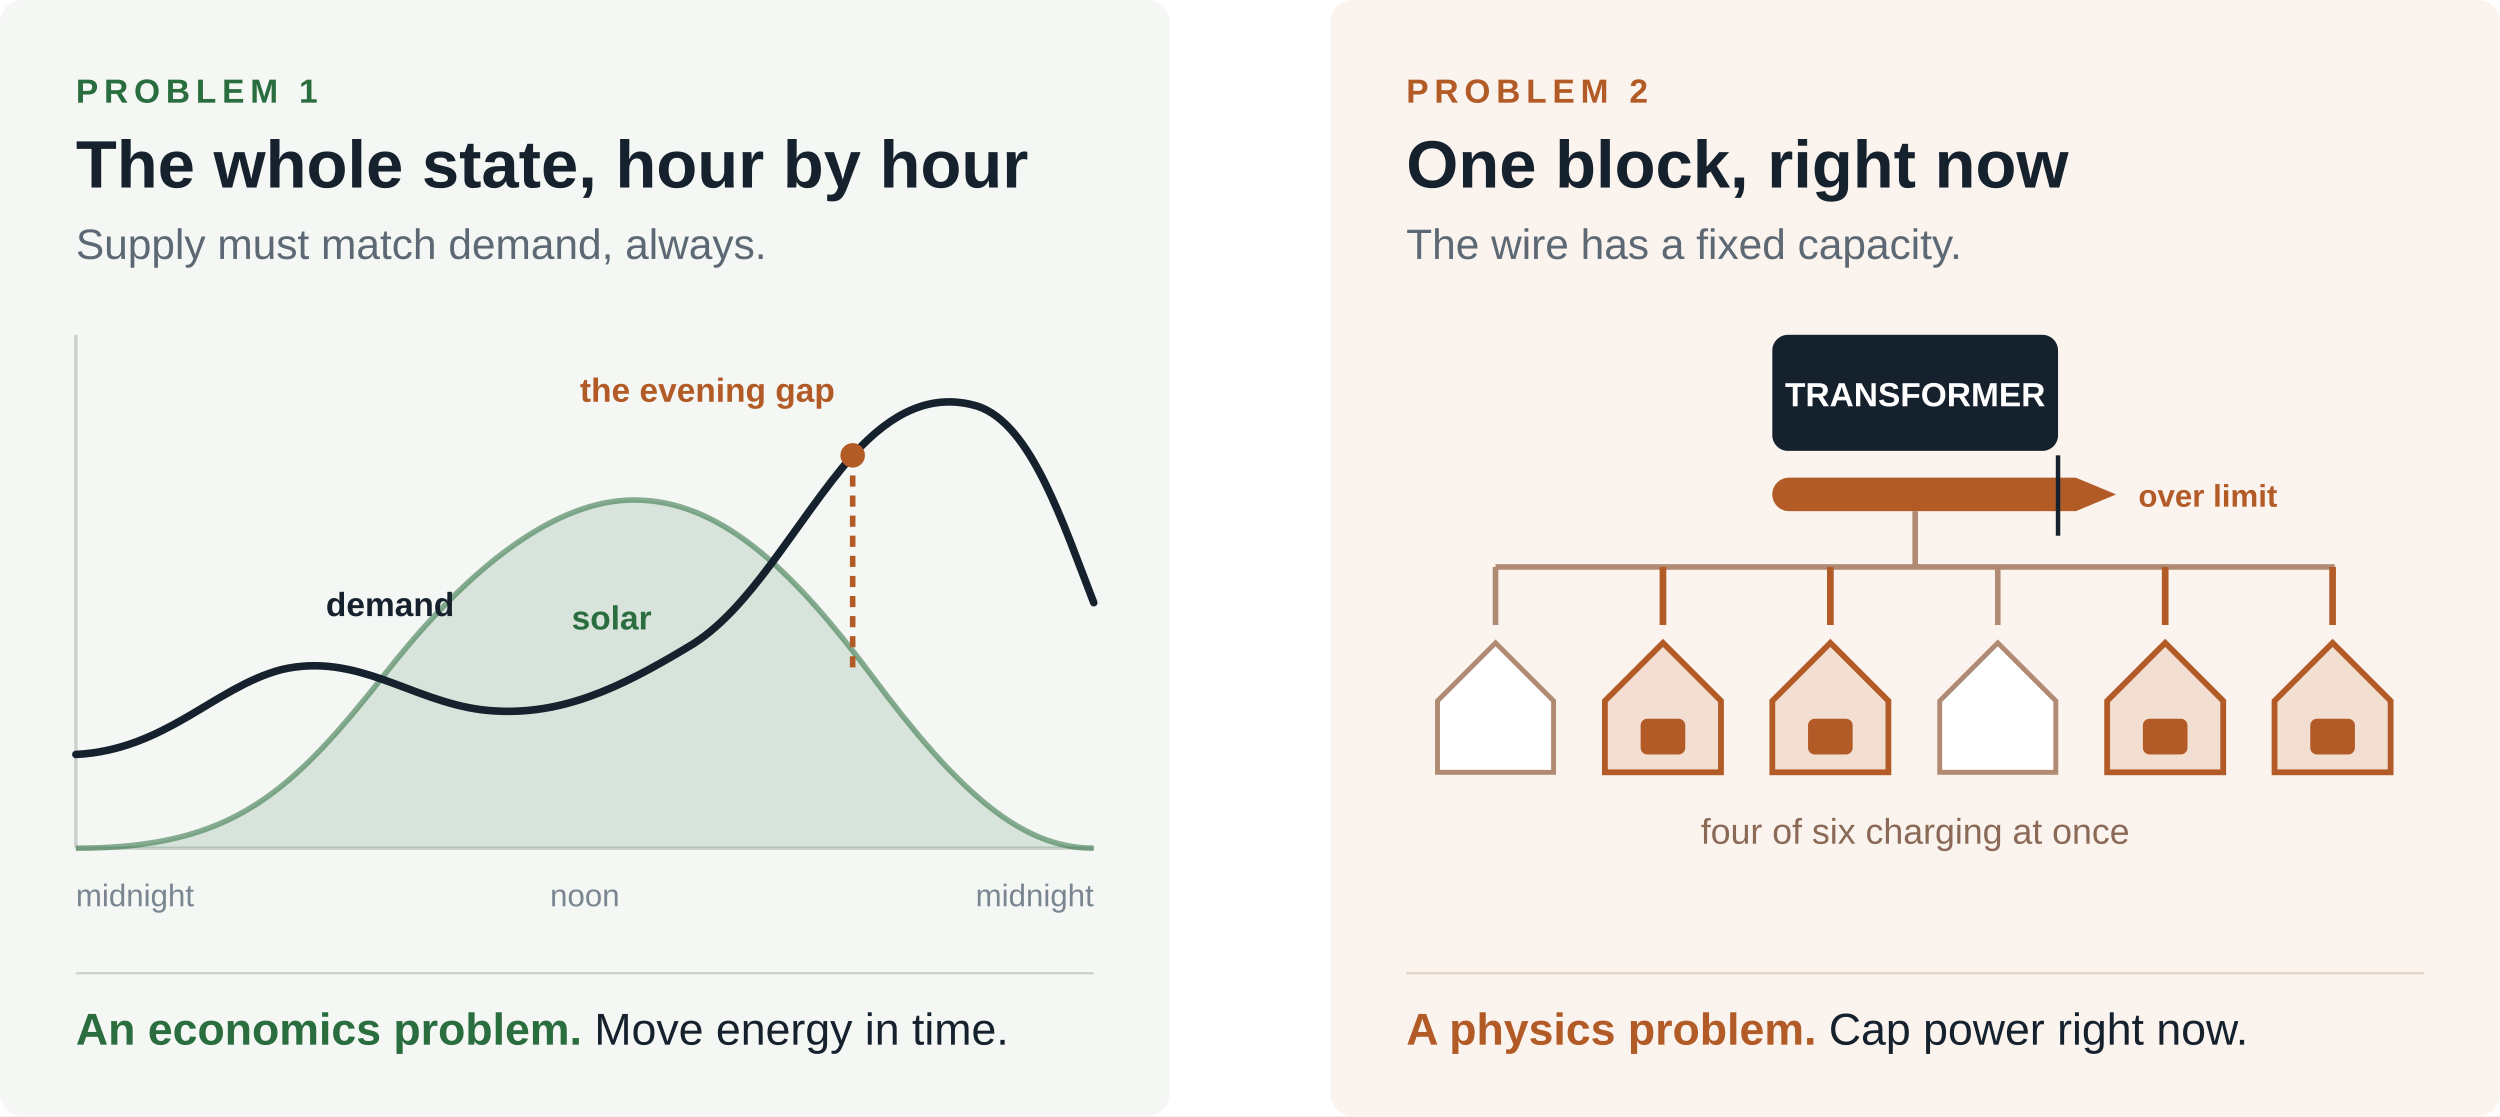
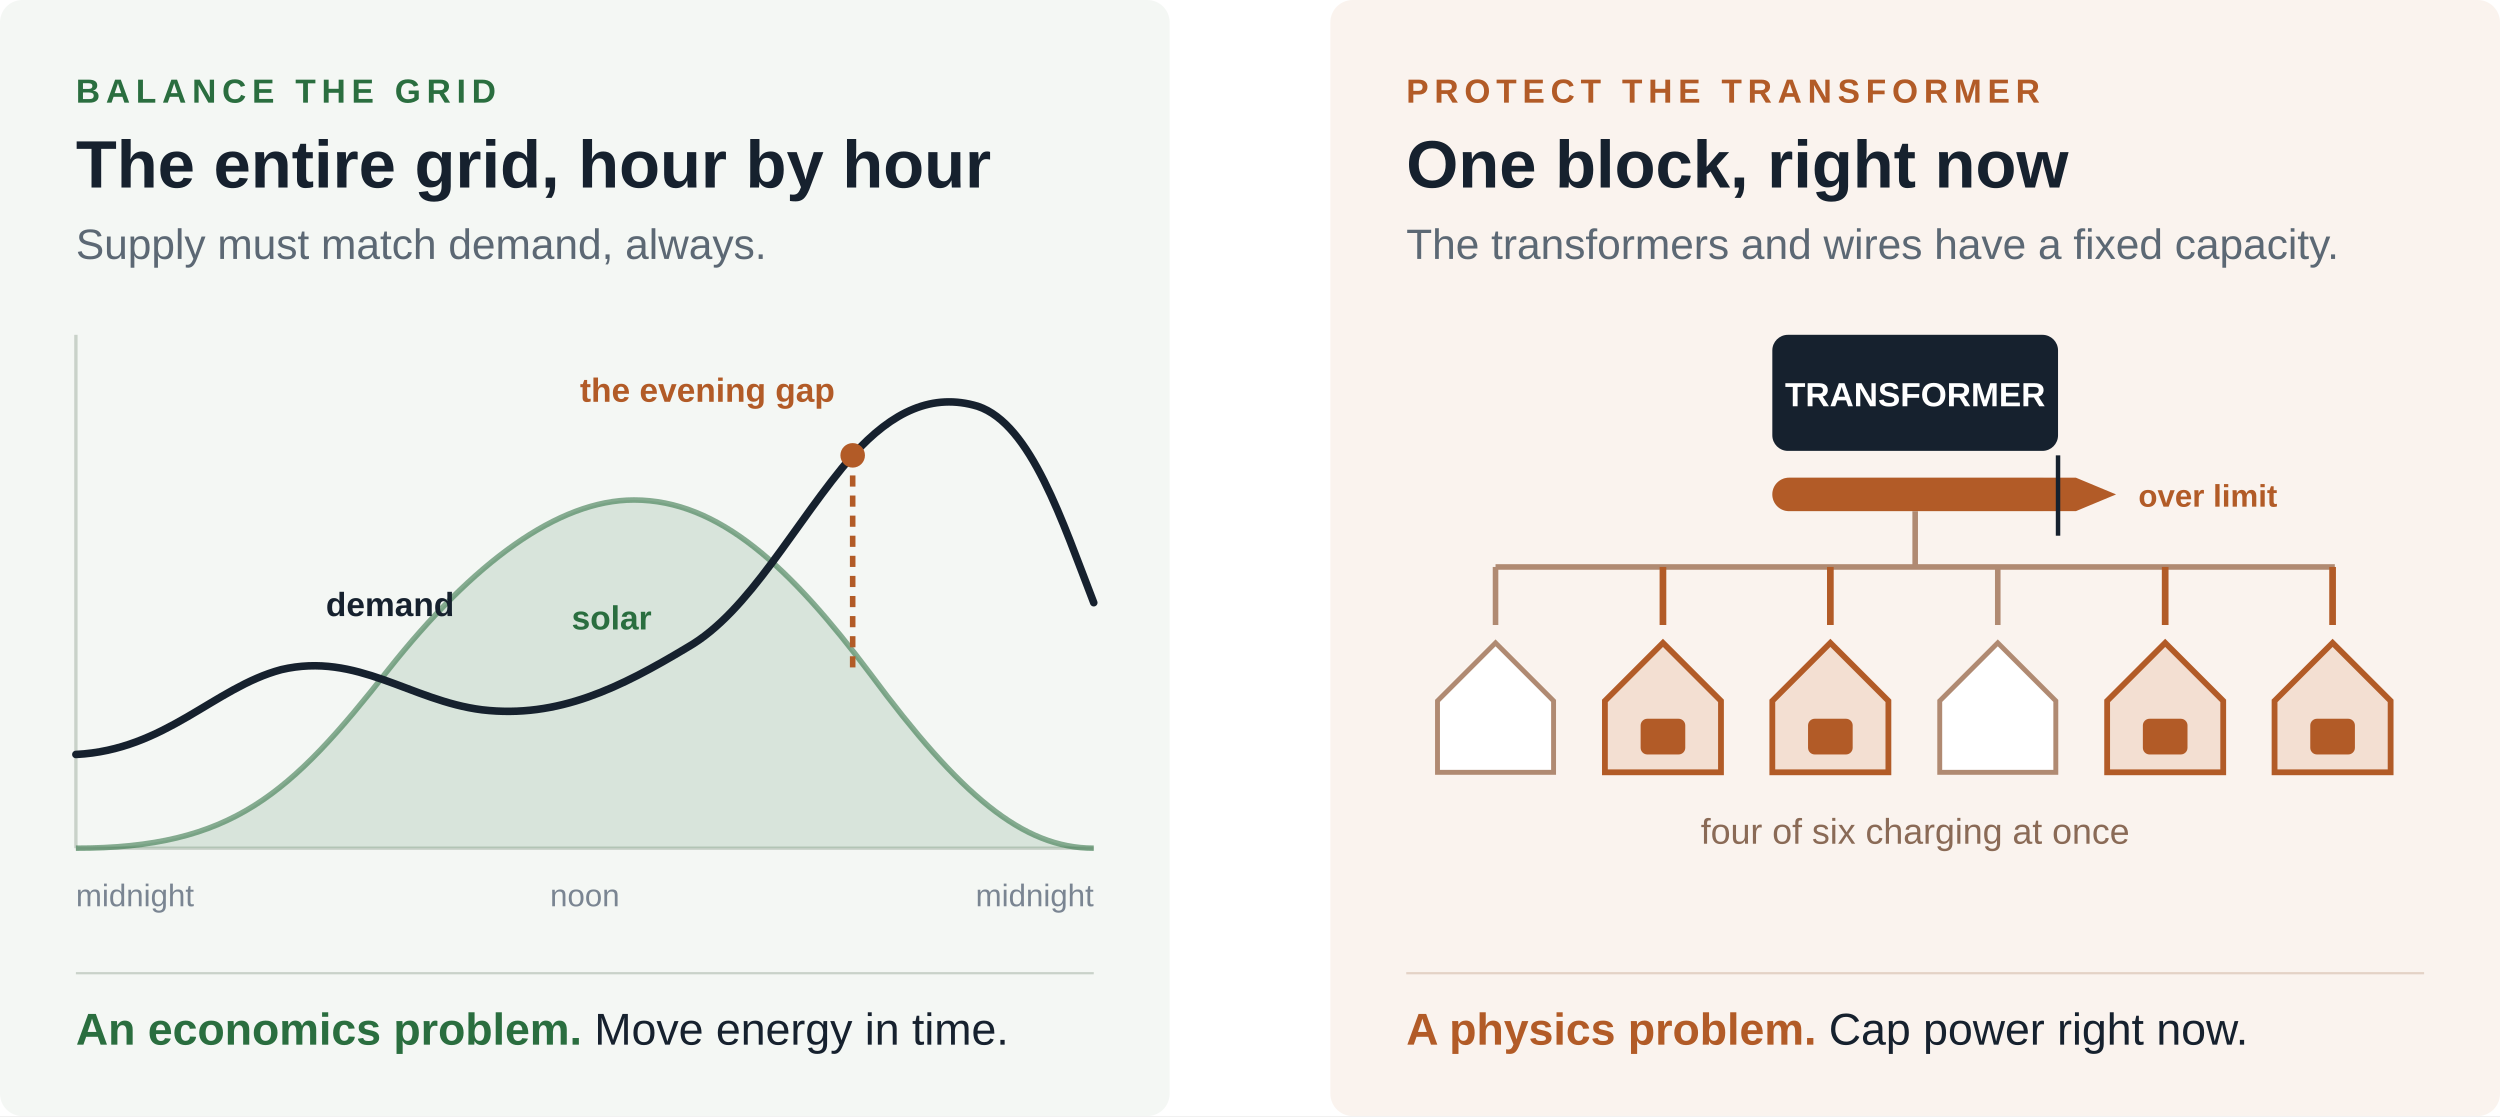
<svg xmlns="http://www.w3.org/2000/svg" viewBox="0 0 1120 500" width="1120" height="500" font-family="Avenir Next, Avenir, -apple-system, Helvetica Neue, Arial, sans-serif">
  <rect width="1120" height="500" fill="#FFFFFF" />
  <rect x="0" y="0" width="524" height="500" rx="10" fill="#F4F7F4" />
-   <text x="34" y="46" font-size="15" font-weight="600" letter-spacing="2.6" fill="#2A6E3F">PROBLEM 1</text>
-   <text x="34" y="84" font-size="30" font-weight="600" fill="#16212E">The whole state, hour by hour</text>
+   <text x="34" y="46" font-size="15" font-weight="600" letter-spacing="2.6" fill="#2A6E3F">BALANCE THE GRID</text>
+   <text x="34" y="84" font-size="30" font-weight="600" fill="#16212E">The entire grid, hour by hour</text>
  <text x="34" y="116" font-size="19" fill="#5C6874">Supply must match demand, always.</text>
  <g transform="translate(34,150)">
    <line x1="0" y1="230" x2="456" y2="230" stroke="#C9D2C9" stroke-width="1.5" />
    <line x1="0" y1="0" x2="0" y2="230" stroke="#C9D2C9" stroke-width="1.5" />
    <path d="M0,230 C 70,230 96,206 140,150 C 178,102 216,74 250,74 C 288,74 320,104 356,152 C 396,206 424,230 456,230 Z" fill="#2A6E3F" fill-opacity="0.14" />
    <path d="M0,230 C 70,230 96,206 140,150 C 178,102 216,74 250,74 C 288,74 320,104 356,152 C 396,206 424,230 456,230" fill="none" stroke="#2A6E3F" stroke-width="2.5" stroke-opacity="0.55" />
    <path d="M0,188 C 40,186 62,158 92,150 C 126,142 150,164 182,168 C 216,172 244,158 274,140 C 302,124 322,84 348,54 C 366,34 384,26 404,32 C 428,40 442,84 456,120" fill="none" stroke="#16212E" stroke-width="3.4" stroke-linecap="round" />
    <line x1="348" y1="54" x2="348" y2="150" stroke="#B25B27" stroke-width="2.5" stroke-dasharray="5 4" />
    <circle cx="348" cy="54" r="5.5" fill="#B25B27" />
    <text x="240" y="132" font-size="15" font-weight="600" fill="#2A6E3F" text-anchor="middle">solar</text>
    <text x="112" y="126" font-size="15" font-weight="600" fill="#16212E">demand</text>
    <text x="340" y="30" font-size="15" font-weight="600" fill="#B25B27" text-anchor="end">the evening gap</text>
    <text x="0" y="256" font-size="14" fill="#7A8592">midnight</text>
    <text x="228" y="256" font-size="14" fill="#7A8592" text-anchor="middle">noon</text>
    <text x="456" y="256" font-size="14" fill="#7A8592" text-anchor="end">midnight</text>
  </g>
  <line x1="34" y1="436" x2="490" y2="436" stroke="#C9D2C9" stroke-width="1" />
  <text x="34" y="468" font-size="20" fill="#16212E">
    <tspan font-weight="600" fill="#2A6E3F">An economics problem.</tspan> Move energy in time.</text>
  <rect x="596" y="0" width="524" height="500" rx="10" fill="#FAF3EE" />
-   <text x="630" y="46" font-size="15" font-weight="600" letter-spacing="2.6" fill="#B25B27">PROBLEM 2</text>
+   <text x="630" y="46" font-size="15" font-weight="600" letter-spacing="2.6" fill="#B25B27">PROTECT THE TRANSFORMER</text>
  <text x="630" y="84" font-size="30" font-weight="600" fill="#16212E">One block, right now</text>
-   <text x="630" y="116" font-size="19" fill="#5C6874">The wire has a fixed capacity.</text>
+   <text x="630" y="116" font-size="19" fill="#5C6874">The transformers and wires have a fixed capacity.</text>
  <g transform="translate(630,150)">
    <rect x="164" y="0" width="128" height="52" rx="7" fill="#16212E" />
    <text x="228" y="32" font-size="15" font-weight="600" fill="#FFFFFF" text-anchor="middle">TRANSFORMER</text>
    <rect x="164" y="64" width="128" height="15" rx="7.5" fill="#EADED5" />
    <path d="M171.5,64 H300 L318,71.5 L300,79 H171.5 A7.5,7.5 0 0 1 171.5,64 Z" fill="#B25B27" />
    <line x1="292" y1="54" x2="292" y2="90" stroke="#16212E" stroke-width="2" />
    <text x="328" y="77" font-size="14" font-weight="600" fill="#B25B27">over limit</text>
    <line x1="228" y1="79" x2="228" y2="104" stroke="#B08A72" stroke-width="2.5" />
    <line x1="40" y1="104" x2="416" y2="104" stroke="#B08A72" stroke-width="2.5" />
    <g>
      <g transform="translate(0,0)">
        <line x1="40" y1="104" x2="40" y2="130" stroke="#B08A72" stroke-width="2.5" />
        <path d="M14,164 L40,138 L66,164 L66,196 L14,196 Z" fill="#FFFFFF" stroke="#B08A72" stroke-width="2.2" />
      </g>
      <g transform="translate(75,0)">
        <line x1="40" y1="104" x2="40" y2="130" stroke="#B25B27" stroke-width="3" />
        <path d="M14,164 L40,138 L66,164 L66,196 L14,196 Z" fill="#F3DFD2" stroke="#B25B27" stroke-width="2.6" />
        <rect x="30" y="172" width="20" height="16" rx="3" fill="#B25B27" />
      </g>
      <g transform="translate(150,0)">
        <line x1="40" y1="104" x2="40" y2="130" stroke="#B25B27" stroke-width="3" />
        <path d="M14,164 L40,138 L66,164 L66,196 L14,196 Z" fill="#F3DFD2" stroke="#B25B27" stroke-width="2.6" />
        <rect x="30" y="172" width="20" height="16" rx="3" fill="#B25B27" />
      </g>
      <g transform="translate(225,0)">
        <line x1="40" y1="104" x2="40" y2="130" stroke="#B08A72" stroke-width="2.5" />
        <path d="M14,164 L40,138 L66,164 L66,196 L14,196 Z" fill="#FFFFFF" stroke="#B08A72" stroke-width="2.2" />
      </g>
      <g transform="translate(300,0)">
        <line x1="40" y1="104" x2="40" y2="130" stroke="#B25B27" stroke-width="3" />
        <path d="M14,164 L40,138 L66,164 L66,196 L14,196 Z" fill="#F3DFD2" stroke="#B25B27" stroke-width="2.6" />
        <rect x="30" y="172" width="20" height="16" rx="3" fill="#B25B27" />
      </g>
      <g transform="translate(375,0)">
        <line x1="40" y1="104" x2="40" y2="130" stroke="#B25B27" stroke-width="3" />
        <path d="M14,164 L40,138 L66,164 L66,196 L14,196 Z" fill="#F3DFD2" stroke="#B25B27" stroke-width="2.6" />
        <rect x="30" y="172" width="20" height="16" rx="3" fill="#B25B27" />
      </g>
    </g>
    <text x="228" y="228" font-size="16" fill="#8A6A56" text-anchor="middle">four of six charging at once</text>
  </g>
  <line x1="630" y1="436" x2="1086" y2="436" stroke="#E3D2C6" stroke-width="1" />
  <text x="630" y="468" font-size="20" fill="#16212E">
    <tspan font-weight="600" fill="#B25B27">A physics problem.</tspan> Cap power right now.</text>
</svg>
